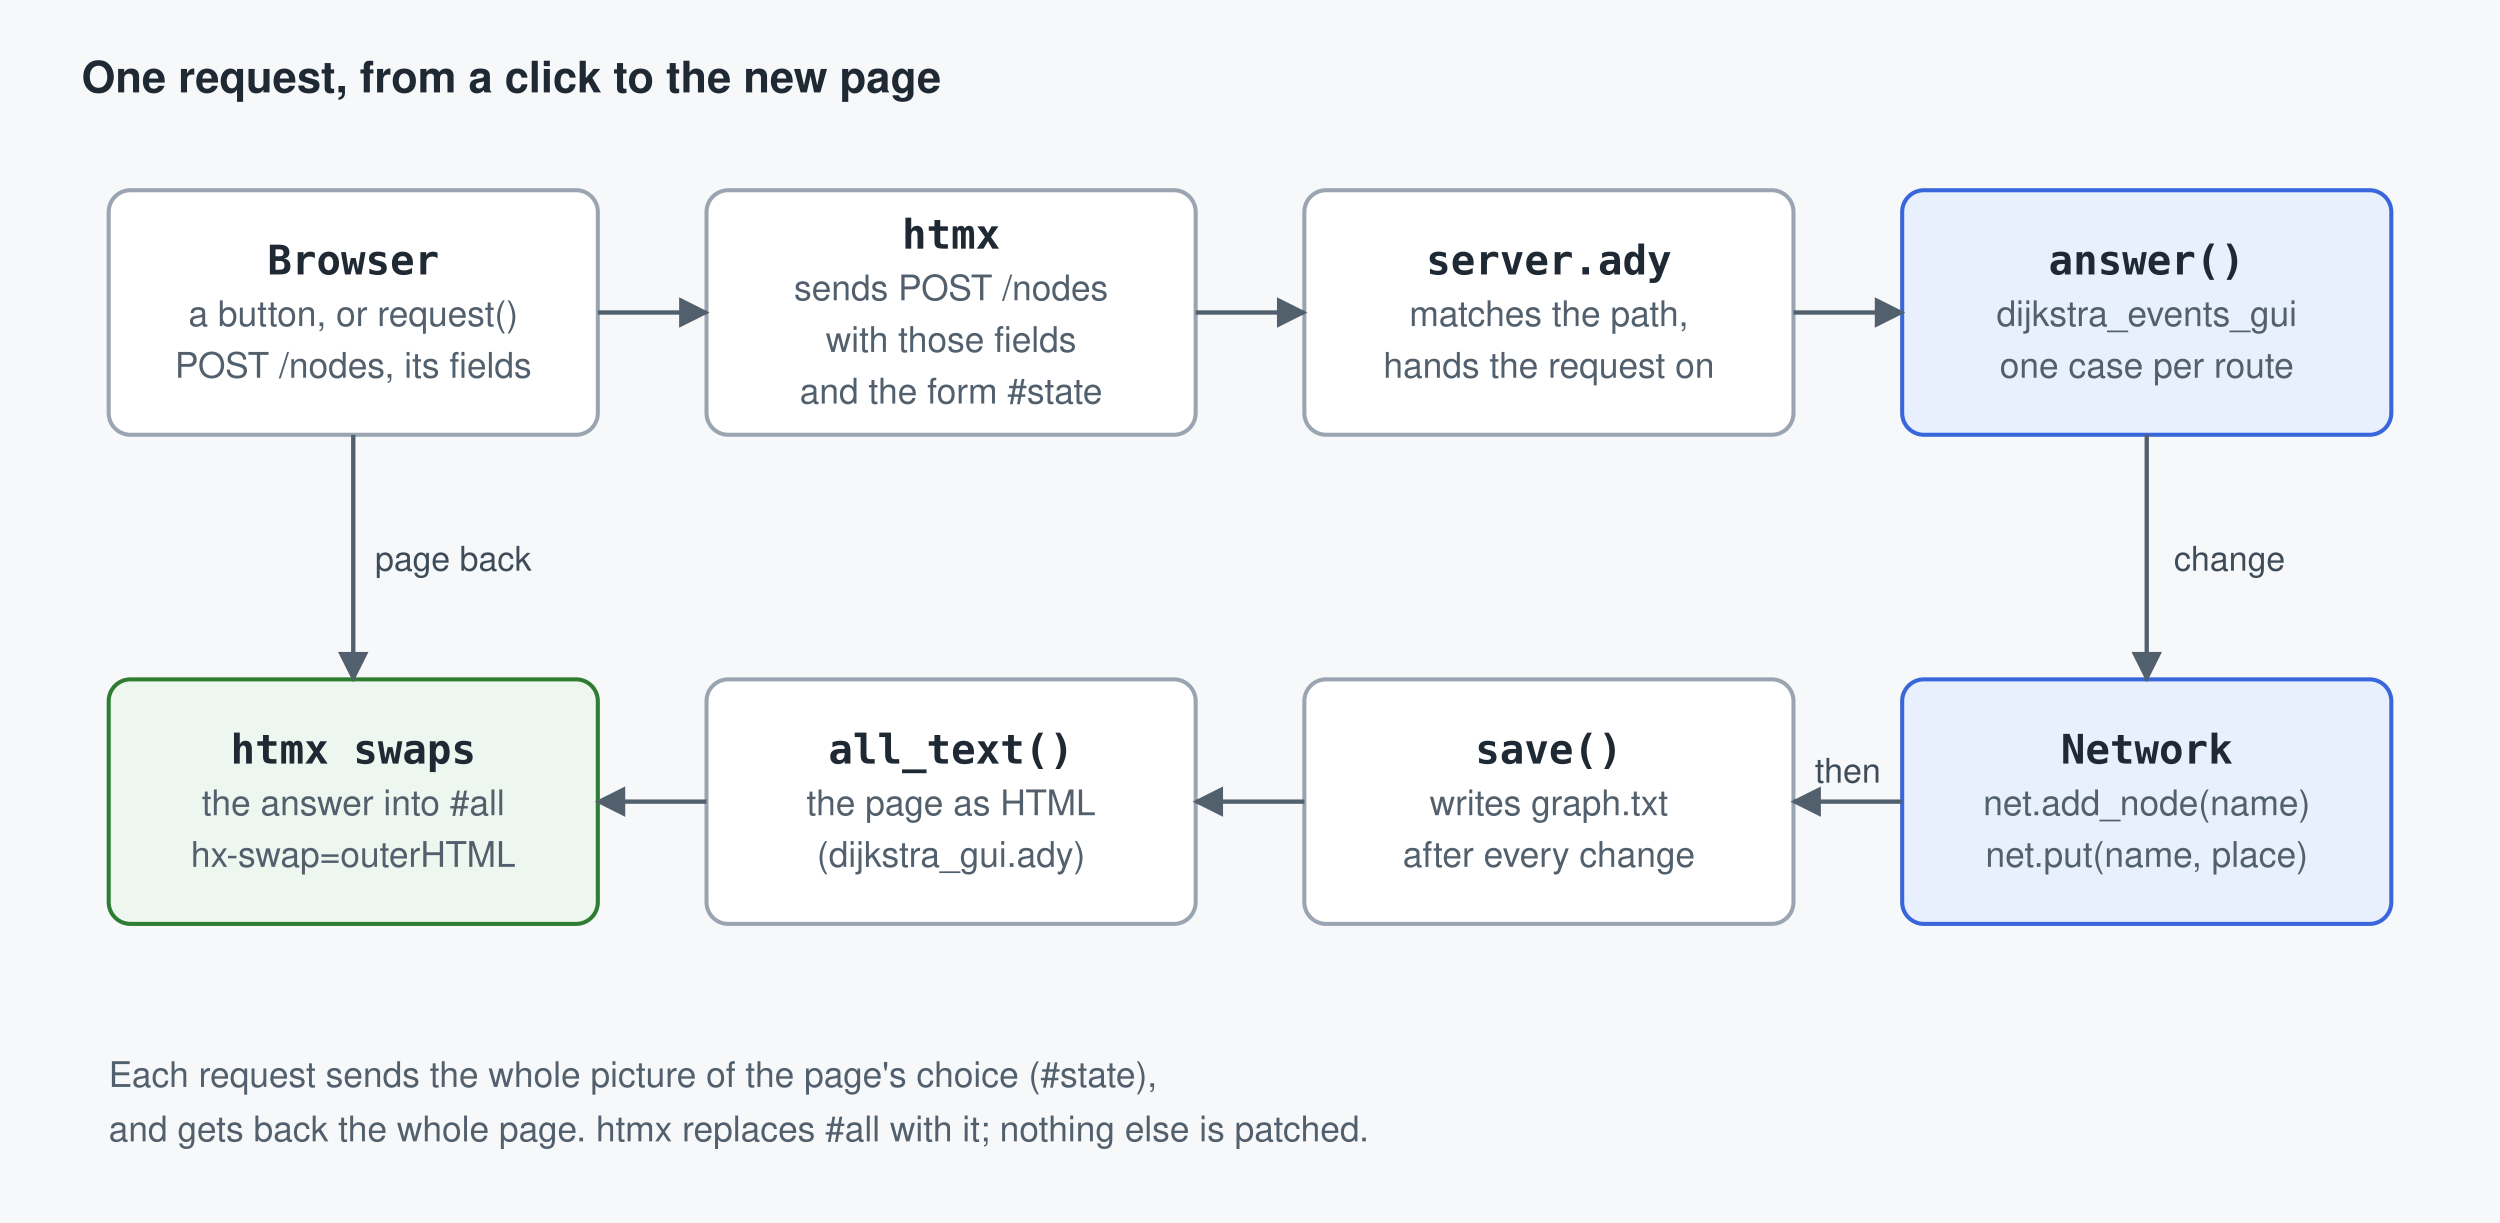
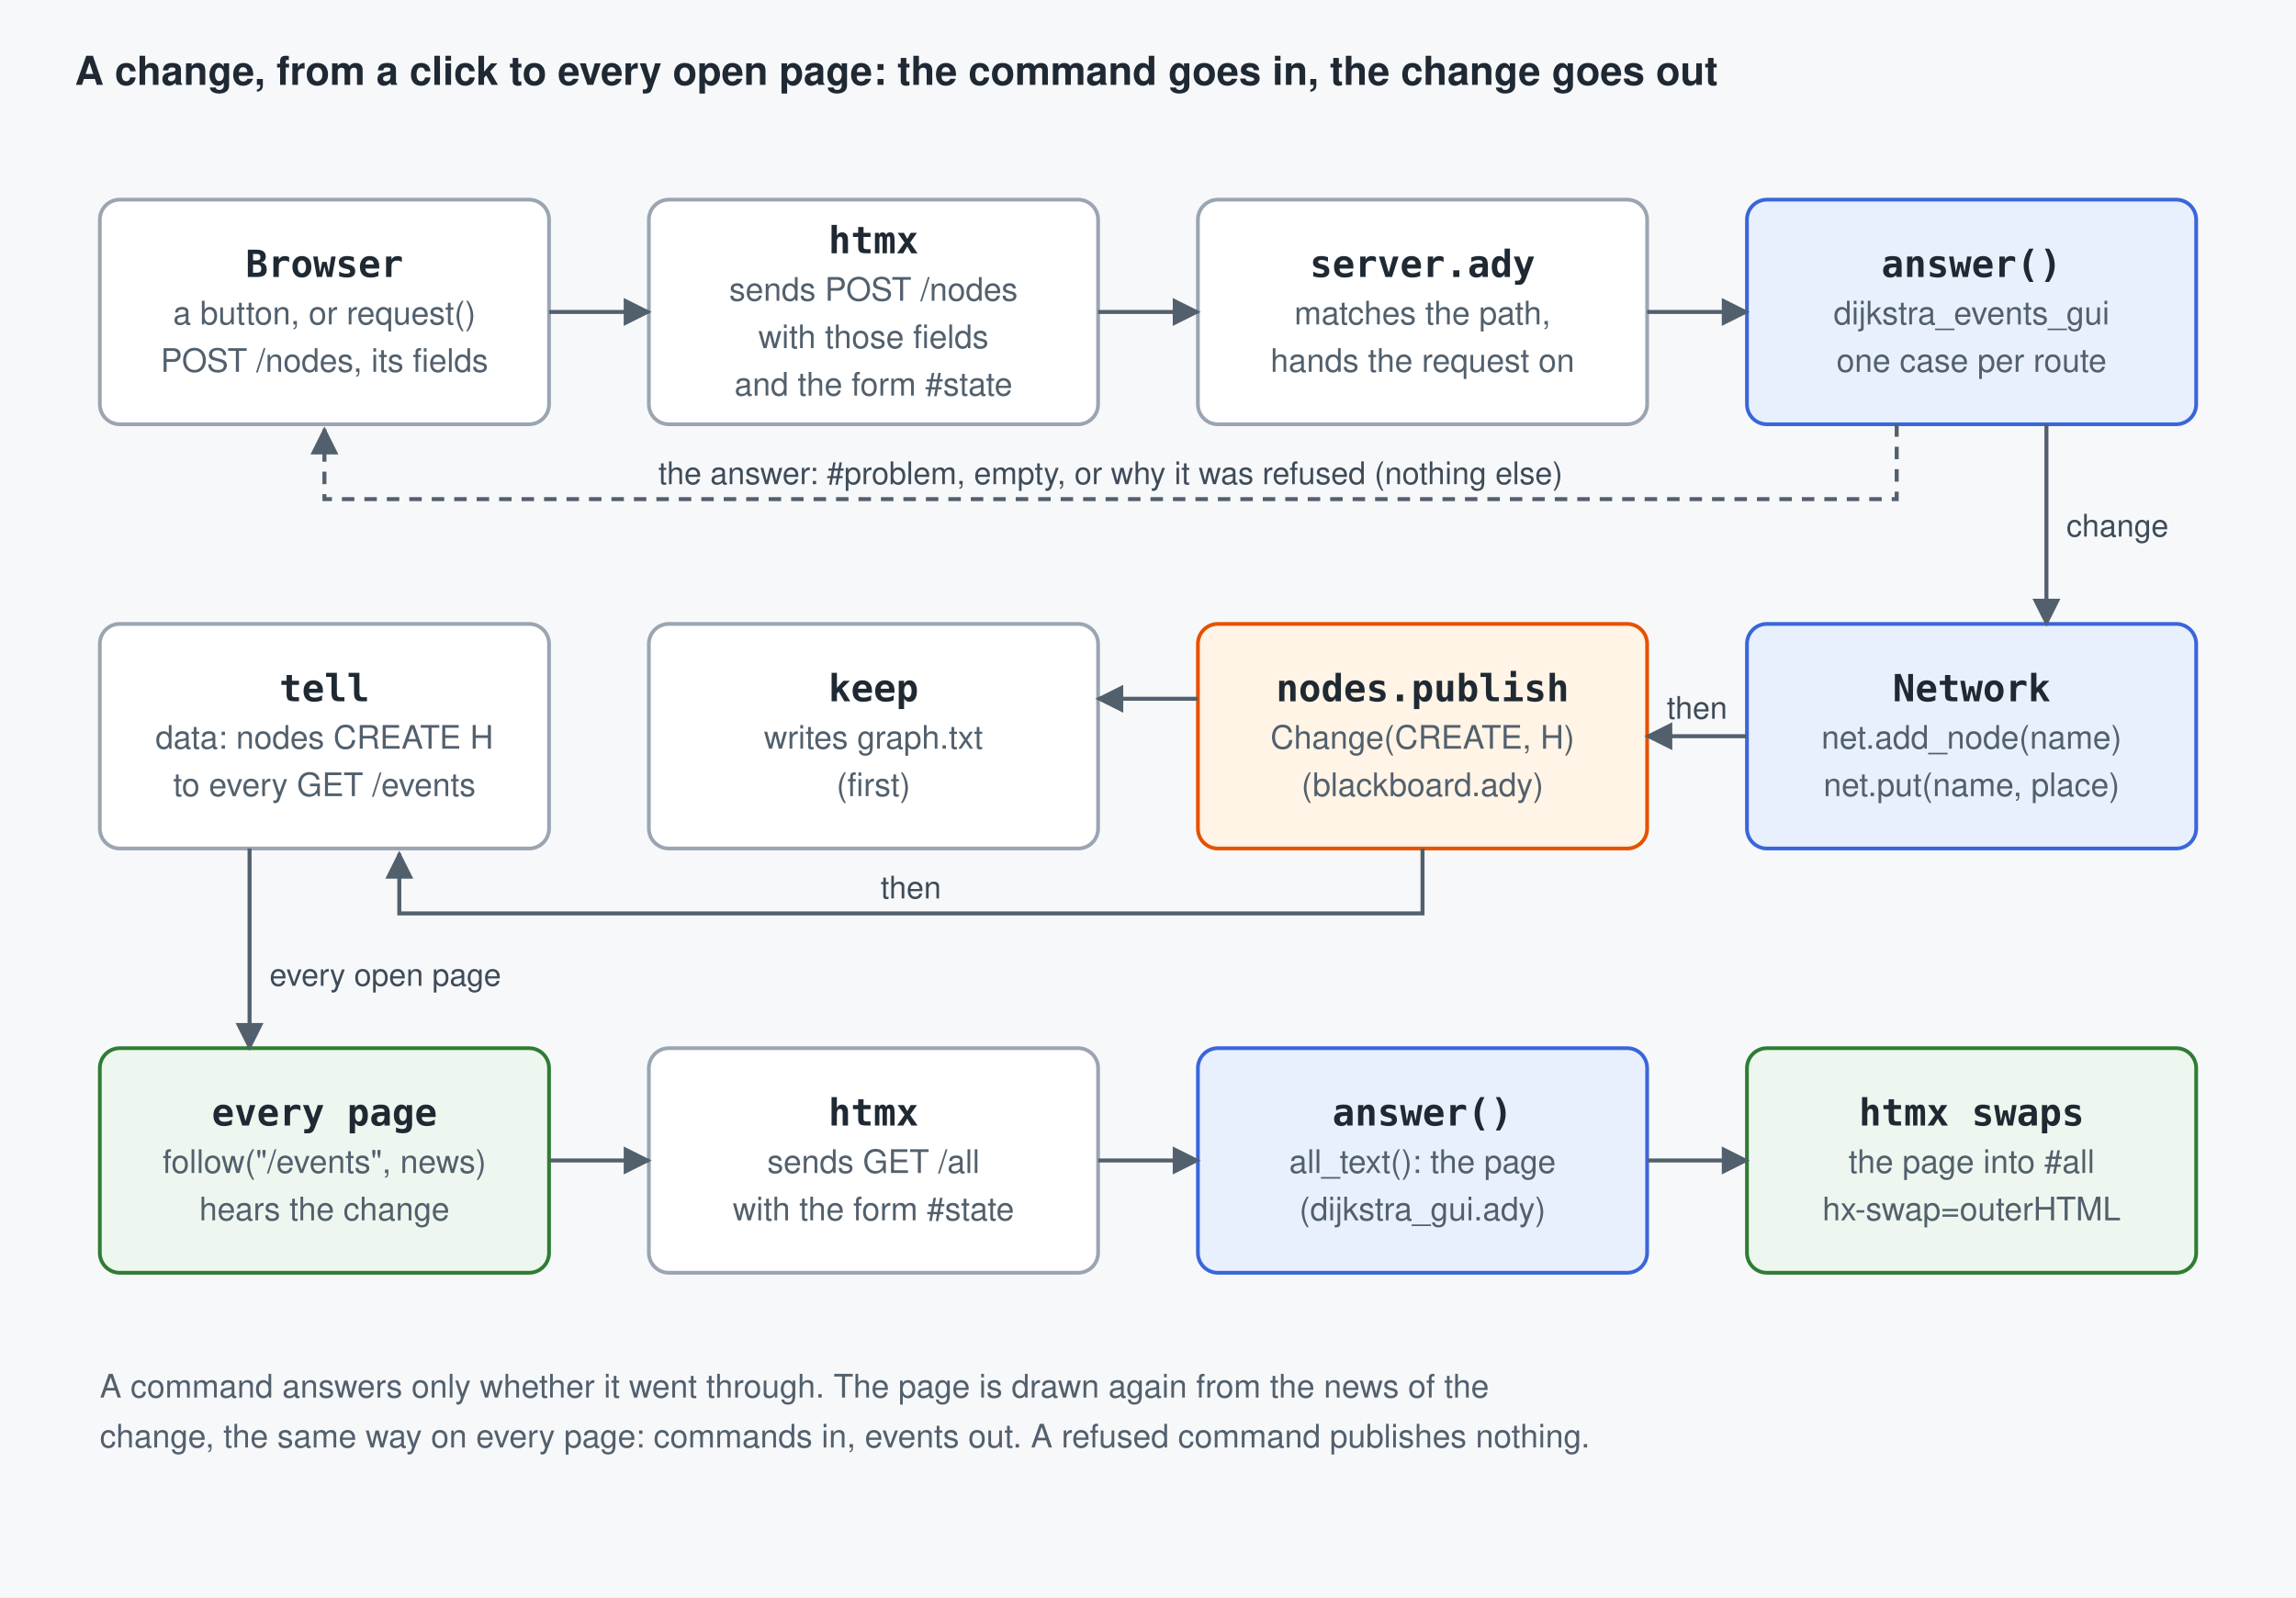
- <svg xmlns="http://www.w3.org/2000/svg" width="920" height="450" viewBox="0 0 920 450" font-family="system-ui, -apple-system, Segoe UI, Helvetica, Arial, sans-serif">
+ <svg xmlns="http://www.w3.org/2000/svg" width="920" height="640" viewBox="0 0 920 640" font-family="system-ui, -apple-system, Segoe UI, Helvetica, Arial, sans-serif">
  <defs>
    <marker id="a" viewBox="0 0 10 10" refX="9" refY="5" markerWidth="7" markerHeight="7" orient="auto-start-reverse">
      <path d="M 0 0 L 10 5 L 0 10 z" fill="#52606d" />
    </marker>
  </defs>
  <rect width="100%" height="100%" fill="#f7f8fa" />
-   <text x="30" y="34" font-size="16" fill="#1f2933" font-weight="700" text-anchor="start">One request, from a click to the new page</text>
-   <rect x="40" y="70" width="180" height="90" rx="8" fill="#fff" stroke="#9aa5b1" stroke-width="1.5" />
-   <text x="130.0" y="101.0" text-anchor="middle" font-size="15" fill="#1f2933" font-weight="700" font-family="ui-monospace, Menlo, Consolas, monospace">Browser</text>
-   <text x="130.0" y="120.0" text-anchor="middle" font-size="13" fill="#52606d">a button, or request()</text>
-   <text x="130.0" y="139.0" text-anchor="middle" font-size="13" fill="#52606d">POST /nodes, its fields</text>
-   <rect x="260" y="70" width="180" height="90" rx="8" fill="#fff" stroke="#9aa5b1" stroke-width="1.5" />
-   <text x="350.0" y="91.5" text-anchor="middle" font-size="15" fill="#1f2933" font-weight="700" font-family="ui-monospace, Menlo, Consolas, monospace">htmx</text>
-   <text x="350.0" y="110.5" text-anchor="middle" font-size="13" fill="#52606d">sends POST /nodes</text>
-   <text x="350.0" y="129.5" text-anchor="middle" font-size="13" fill="#52606d">with those fields</text>
-   <text x="350.0" y="148.5" text-anchor="middle" font-size="13" fill="#52606d">and the form #state</text>
-   <rect x="480" y="70" width="180" height="90" rx="8" fill="#fff" stroke="#9aa5b1" stroke-width="1.5" />
-   <text x="570.0" y="101.0" text-anchor="middle" font-size="15" fill="#1f2933" font-weight="700" font-family="ui-monospace, Menlo, Consolas, monospace">server.ady</text>
-   <text x="570.0" y="120.0" text-anchor="middle" font-size="13" fill="#52606d">matches the path,</text>
-   <text x="570.0" y="139.0" text-anchor="middle" font-size="13" fill="#52606d">hands the request on</text>
-   <rect x="700" y="70" width="180" height="90" rx="8" fill="#e8f0fe" stroke="#3a66db" stroke-width="1.5" />
-   <text x="790.0" y="101.0" text-anchor="middle" font-size="15" fill="#1f2933" font-weight="700" font-family="ui-monospace, Menlo, Consolas, monospace">answer()</text>
-   <text x="790.0" y="120.0" text-anchor="middle" font-size="13" fill="#52606d">dijkstra_events_gui</text>
-   <text x="790.0" y="139.0" text-anchor="middle" font-size="13" fill="#52606d">one case per route</text>
-   <line x1="220" y1="115" x2="260" y2="115" stroke="#52606d" stroke-width="1.6" marker-end="url(#a)" />
-   <line x1="440" y1="115" x2="480" y2="115" stroke="#52606d" stroke-width="1.6" marker-end="url(#a)" />
-   <line x1="660" y1="115" x2="700" y2="115" stroke="#52606d" stroke-width="1.6" marker-end="url(#a)" />
+   <text x="30" y="34" font-size="16" fill="#1f2933" font-weight="700" text-anchor="start">A change, from a click to every open page: the command goes in, the change goes out</text>
+   <rect x="40" y="80" width="180" height="90" rx="8" fill="#fff" stroke="#9aa5b1" stroke-width="1.5" />
+   <text x="130.0" y="111.0" text-anchor="middle" font-size="15" fill="#1f2933" font-weight="700" font-family="ui-monospace, Menlo, Consolas, monospace">Browser</text>
+   <text x="130.0" y="130.0" text-anchor="middle" font-size="13" fill="#52606d">a button, or request()</text>
+   <text x="130.0" y="149.0" text-anchor="middle" font-size="13" fill="#52606d">POST /nodes, its fields</text>
+   <rect x="260" y="80" width="180" height="90" rx="8" fill="#fff" stroke="#9aa5b1" stroke-width="1.5" />
+   <text x="350.0" y="101.5" text-anchor="middle" font-size="15" fill="#1f2933" font-weight="700" font-family="ui-monospace, Menlo, Consolas, monospace">htmx</text>
+   <text x="350.0" y="120.5" text-anchor="middle" font-size="13" fill="#52606d">sends POST /nodes</text>
+   <text x="350.0" y="139.5" text-anchor="middle" font-size="13" fill="#52606d">with those fields</text>
+   <text x="350.0" y="158.5" text-anchor="middle" font-size="13" fill="#52606d">and the form #state</text>
+   <rect x="480" y="80" width="180" height="90" rx="8" fill="#fff" stroke="#9aa5b1" stroke-width="1.5" />
+   <text x="570.0" y="111.0" text-anchor="middle" font-size="15" fill="#1f2933" font-weight="700" font-family="ui-monospace, Menlo, Consolas, monospace">server.ady</text>
+   <text x="570.0" y="130.0" text-anchor="middle" font-size="13" fill="#52606d">matches the path,</text>
+   <text x="570.0" y="149.0" text-anchor="middle" font-size="13" fill="#52606d">hands the request on</text>
+   <rect x="700" y="80" width="180" height="90" rx="8" fill="#e8f0fe" stroke="#3a66db" stroke-width="1.5" />
+   <text x="790.0" y="111.0" text-anchor="middle" font-size="15" fill="#1f2933" font-weight="700" font-family="ui-monospace, Menlo, Consolas, monospace">answer()</text>
+   <text x="790.0" y="130.0" text-anchor="middle" font-size="13" fill="#52606d">dijkstra_events_gui</text>
+   <text x="790.0" y="149.0" text-anchor="middle" font-size="13" fill="#52606d">one case per route</text>
+   <line x1="220" y1="125" x2="260" y2="125" stroke="#52606d" stroke-width="1.6" marker-end="url(#a)" />
+   <line x1="440" y1="125" x2="480" y2="125" stroke="#52606d" stroke-width="1.6" marker-end="url(#a)" />
+   <line x1="660" y1="125" x2="700" y2="125" stroke="#52606d" stroke-width="1.6" marker-end="url(#a)" />
+   <path d="M 760 170 V 200 H 130 V 172" fill="none" stroke="#52606d" stroke-width="1.6" stroke-dasharray="5 4" marker-end="url(#a)" />
+   <text x="445" y="194" text-anchor="middle" font-size="12.5" fill="#3e4c59">the answer: #problem, empty, or why it was refused (nothing else)</text>
  <rect x="700" y="250" width="180" height="90" rx="8" fill="#e8f0fe" stroke="#3a66db" stroke-width="1.5" />
  <text x="790.0" y="281.0" text-anchor="middle" font-size="15" fill="#1f2933" font-weight="700" font-family="ui-monospace, Menlo, Consolas, monospace">Network</text>
  <text x="790.0" y="300.0" text-anchor="middle" font-size="13" fill="#52606d">net.add_node(name)</text>
  <text x="790.0" y="319.0" text-anchor="middle" font-size="13" fill="#52606d">net.put(name, place)</text>
-   <rect x="480" y="250" width="180" height="90" rx="8" fill="#fff" stroke="#9aa5b1" stroke-width="1.5" />
-   <text x="570.0" y="281.0" text-anchor="middle" font-size="15" fill="#1f2933" font-weight="700" font-family="ui-monospace, Menlo, Consolas, monospace">save()</text>
-   <text x="570.0" y="300.0" text-anchor="middle" font-size="13" fill="#52606d">writes graph.txt</text>
-   <text x="570.0" y="319.0" text-anchor="middle" font-size="13" fill="#52606d">after every change</text>
+   <line x1="820" y1="170" x2="820" y2="250" stroke="#52606d" stroke-width="1.6" marker-end="url(#a)" />
+   <text x="828" y="215" text-anchor="start" font-size="12.5" fill="#3e4c59">change</text>
+   <rect x="480" y="250" width="180" height="90" rx="8" fill="#fff4e5" stroke="#e65100" stroke-width="1.5" />
+   <text x="570.0" y="281.0" text-anchor="middle" font-size="15" fill="#1f2933" font-weight="700" font-family="ui-monospace, Menlo, Consolas, monospace">nodes.publish</text>
+   <text x="570.0" y="300.0" text-anchor="middle" font-size="13" fill="#52606d">Change(CREATE, H)</text>
+   <text x="570.0" y="319.0" text-anchor="middle" font-size="13" fill="#52606d">(blackboard.ady)</text>
+   <line x1="700" y1="295" x2="660" y2="295" stroke="#52606d" stroke-width="1.6" marker-end="url(#a)" />
+   <text x="680" y="288" text-anchor="middle" font-size="12.5" fill="#3e4c59">then</text>
  <rect x="260" y="250" width="180" height="90" rx="8" fill="#fff" stroke="#9aa5b1" stroke-width="1.5" />
-   <text x="350.0" y="281.0" text-anchor="middle" font-size="15" fill="#1f2933" font-weight="700" font-family="ui-monospace, Menlo, Consolas, monospace">all_text()</text>
-   <text x="350.0" y="300.0" text-anchor="middle" font-size="13" fill="#52606d">the page as HTML</text>
-   <text x="350.0" y="319.0" text-anchor="middle" font-size="13" fill="#52606d">(dijkstra_gui.ady)</text>
-   <rect x="40" y="250" width="180" height="90" rx="8" fill="#eef7ef" stroke="#2e7d32" stroke-width="1.5" />
-   <text x="130.0" y="281.0" text-anchor="middle" font-size="15" fill="#1f2933" font-weight="700" font-family="ui-monospace, Menlo, Consolas, monospace">htmx swaps</text>
-   <text x="130.0" y="300.0" text-anchor="middle" font-size="13" fill="#52606d">the answer into #all</text>
-   <text x="130.0" y="319.0" text-anchor="middle" font-size="13" fill="#52606d">hx-swap=outerHTML</text>
-   <line x1="790" y1="160" x2="790" y2="250" stroke="#52606d" stroke-width="1.6" marker-end="url(#a)" />
-   <text x="800" y="210" text-anchor="start" font-size="12.5" fill="#3e4c59">change</text>
-   <line x1="700" y1="295" x2="660" y2="295" stroke="#52606d" stroke-width="1.6" marker-end="url(#a)" />
-   <text x="680.0" y="288.0" text-anchor="middle" font-size="12.5" fill="#3e4c59">then</text>
-   <line x1="480" y1="295" x2="440" y2="295" stroke="#52606d" stroke-width="1.6" marker-end="url(#a)" />
-   <line x1="260" y1="295" x2="220" y2="295" stroke="#52606d" stroke-width="1.6" marker-end="url(#a)" />
-   <line x1="130" y1="160" x2="130" y2="250" stroke="#52606d" stroke-width="1.6" marker-end="url(#a)" />
-   <text x="138" y="210" text-anchor="start" font-size="12.5" fill="#3e4c59">page back</text>
-   <text x="40" y="400" font-size="13" fill="#52606d" font-weight="400" text-anchor="start">Each request sends the whole picture of the page's choice (#state),</text>
-   <text x="40" y="420" font-size="13" fill="#52606d" font-weight="400" text-anchor="start">and gets back the whole page. htmx replaces #all with it; nothing else is patched.</text>
+   <text x="350.0" y="281.0" text-anchor="middle" font-size="15" fill="#1f2933" font-weight="700" font-family="ui-monospace, Menlo, Consolas, monospace">keep</text>
+   <text x="350.0" y="300.0" text-anchor="middle" font-size="13" fill="#52606d">writes graph.txt</text>
+   <text x="350.0" y="319.0" text-anchor="middle" font-size="13" fill="#52606d">(first)</text>
+   <rect x="40" y="250" width="180" height="90" rx="8" fill="#fff" stroke="#9aa5b1" stroke-width="1.5" />
+   <text x="130.0" y="281.0" text-anchor="middle" font-size="15" fill="#1f2933" font-weight="700" font-family="ui-monospace, Menlo, Consolas, monospace">tell</text>
+   <text x="130.0" y="300.0" text-anchor="middle" font-size="13" fill="#52606d">data: nodes CREATE H</text>
+   <text x="130.0" y="319.0" text-anchor="middle" font-size="13" fill="#52606d">to every GET /events</text>
+   <line x1="480" y1="280" x2="440" y2="280" stroke="#52606d" stroke-width="1.6" marker-end="url(#a)" />
+   <path d="M 570 340 V 366 H 160 V 342" fill="none" stroke="#52606d" stroke-width="1.6" marker-end="url(#a)" />
+   <text x="365" y="360" text-anchor="middle" font-size="12.5" fill="#3e4c59">then</text>
+   <rect x="40" y="420" width="180" height="90" rx="8" fill="#eef7ef" stroke="#2e7d32" stroke-width="1.5" />
+   <text x="130.0" y="451.0" text-anchor="middle" font-size="15" fill="#1f2933" font-weight="700" font-family="ui-monospace, Menlo, Consolas, monospace">every page</text>
+   <text x="130.0" y="470.0" text-anchor="middle" font-size="13" fill="#52606d">follow("/events", news)</text>
+   <text x="130.0" y="489.0" text-anchor="middle" font-size="13" fill="#52606d">hears the change</text>
+   <rect x="260" y="420" width="180" height="90" rx="8" fill="#fff" stroke="#9aa5b1" stroke-width="1.5" />
+   <text x="350.0" y="451.0" text-anchor="middle" font-size="15" fill="#1f2933" font-weight="700" font-family="ui-monospace, Menlo, Consolas, monospace">htmx</text>
+   <text x="350.0" y="470.0" text-anchor="middle" font-size="13" fill="#52606d">sends GET /all</text>
+   <text x="350.0" y="489.0" text-anchor="middle" font-size="13" fill="#52606d">with the form #state</text>
+   <rect x="480" y="420" width="180" height="90" rx="8" fill="#e8f0fe" stroke="#3a66db" stroke-width="1.5" />
+   <text x="570.0" y="451.0" text-anchor="middle" font-size="15" fill="#1f2933" font-weight="700" font-family="ui-monospace, Menlo, Consolas, monospace">answer()</text>
+   <text x="570.0" y="470.0" text-anchor="middle" font-size="13" fill="#52606d">all_text(): the page</text>
+   <text x="570.0" y="489.0" text-anchor="middle" font-size="13" fill="#52606d">(dijkstra_gui.ady)</text>
+   <rect x="700" y="420" width="180" height="90" rx="8" fill="#eef7ef" stroke="#2e7d32" stroke-width="1.5" />
+   <text x="790.0" y="451.0" text-anchor="middle" font-size="15" fill="#1f2933" font-weight="700" font-family="ui-monospace, Menlo, Consolas, monospace">htmx swaps</text>
+   <text x="790.0" y="470.0" text-anchor="middle" font-size="13" fill="#52606d">the page into #all</text>
+   <text x="790.0" y="489.0" text-anchor="middle" font-size="13" fill="#52606d">hx-swap=outerHTML</text>
+   <line x1="100" y1="340" x2="100" y2="420" stroke="#52606d" stroke-width="1.6" marker-end="url(#a)" />
+   <text x="108" y="395" text-anchor="start" font-size="12.5" fill="#3e4c59">every open page</text>
+   <line x1="220" y1="465" x2="260" y2="465" stroke="#52606d" stroke-width="1.6" marker-end="url(#a)" />
+   <line x1="440" y1="465" x2="480" y2="465" stroke="#52606d" stroke-width="1.6" marker-end="url(#a)" />
+   <line x1="660" y1="465" x2="700" y2="465" stroke="#52606d" stroke-width="1.6" marker-end="url(#a)" />
+   <text x="40" y="560" font-size="13" fill="#52606d" font-weight="400" text-anchor="start">A command answers only whether it went through. The page is drawn again from the news of the</text>
+   <text x="40" y="580" font-size="13" fill="#52606d" font-weight="400" text-anchor="start">change, the same way on every page: commands in, events out. A refused command publishes nothing.</text>
</svg>
